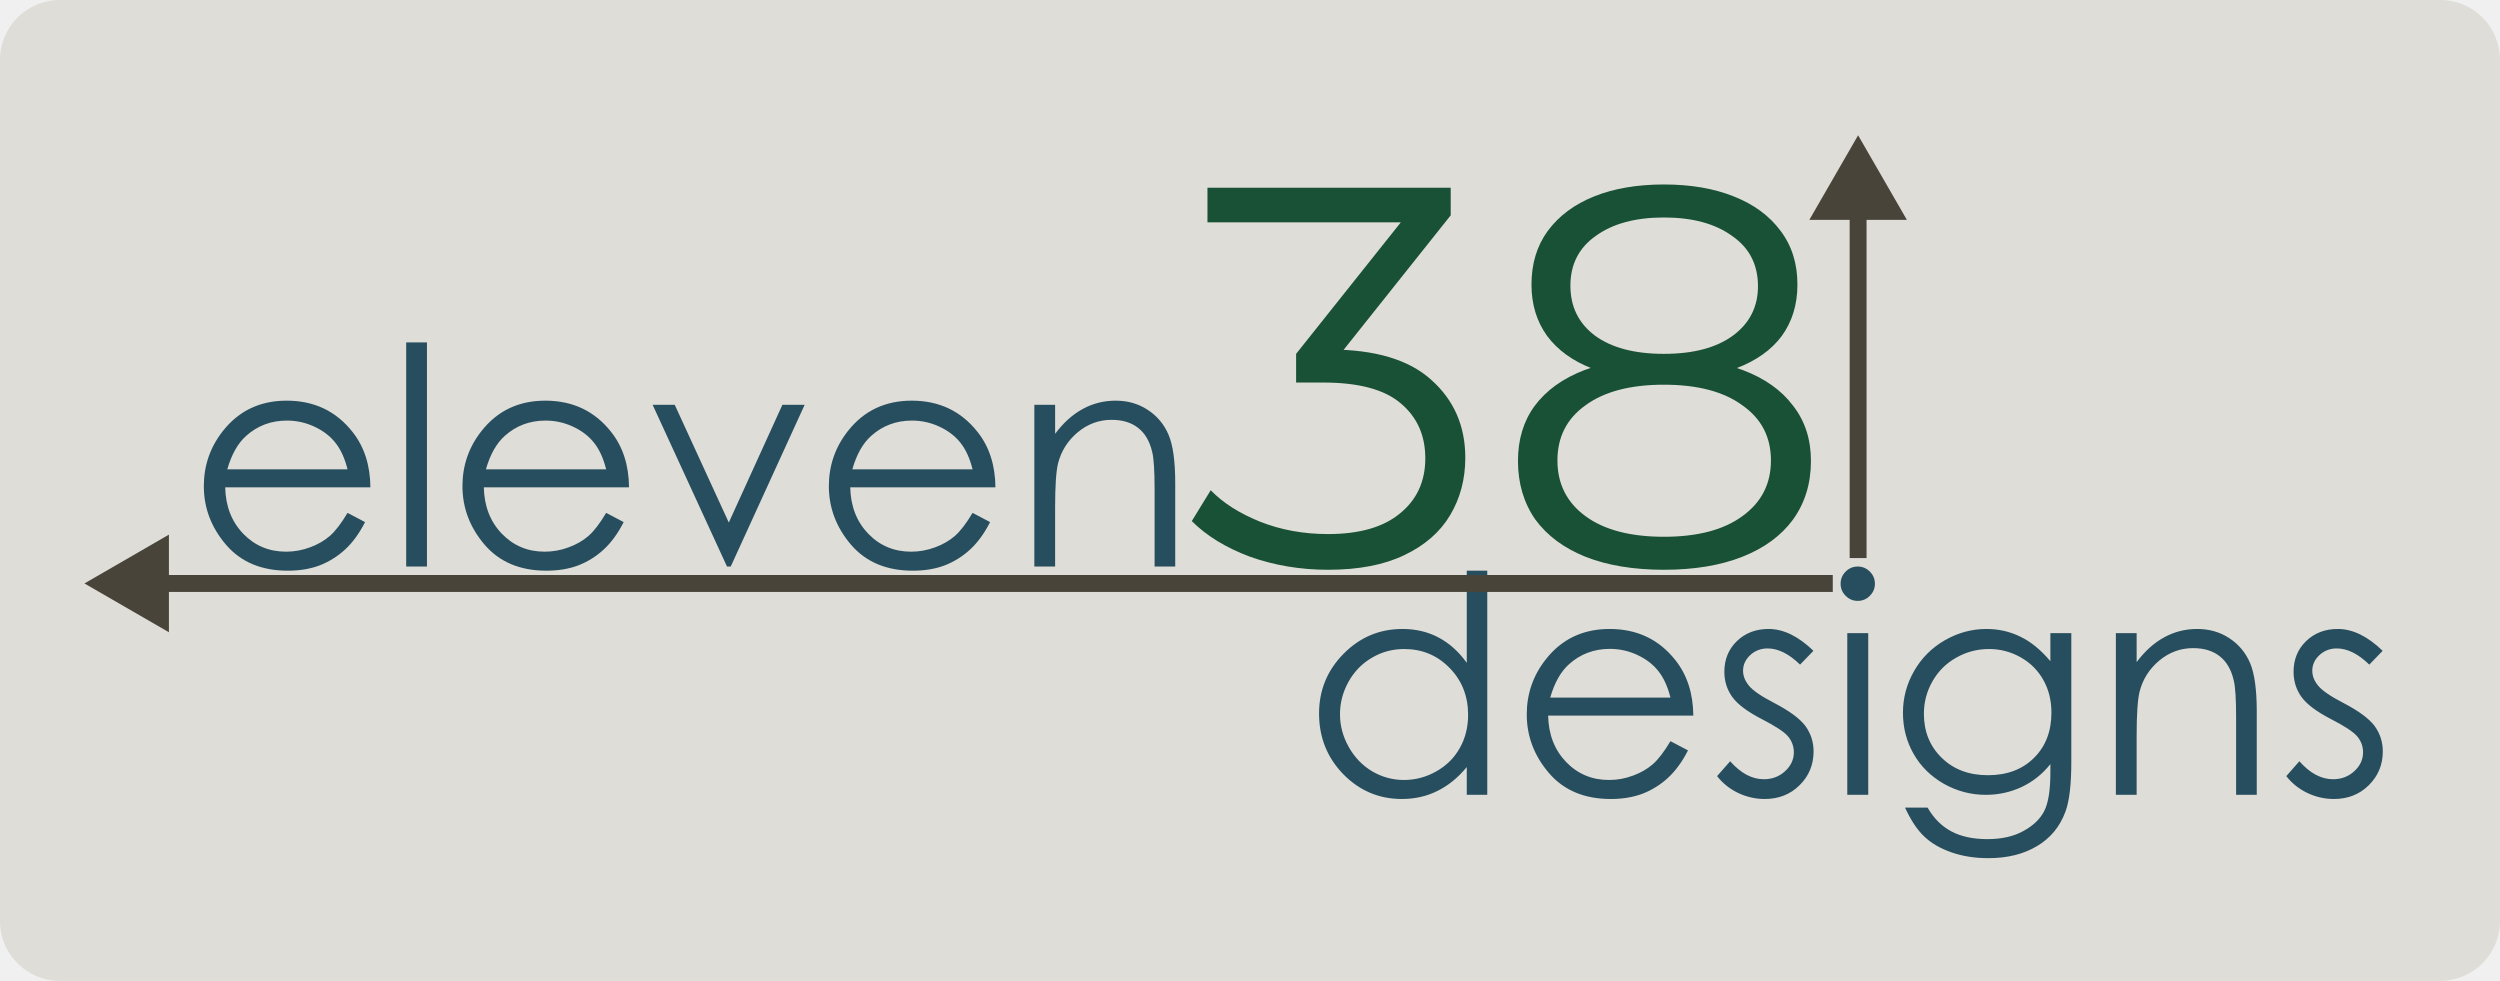
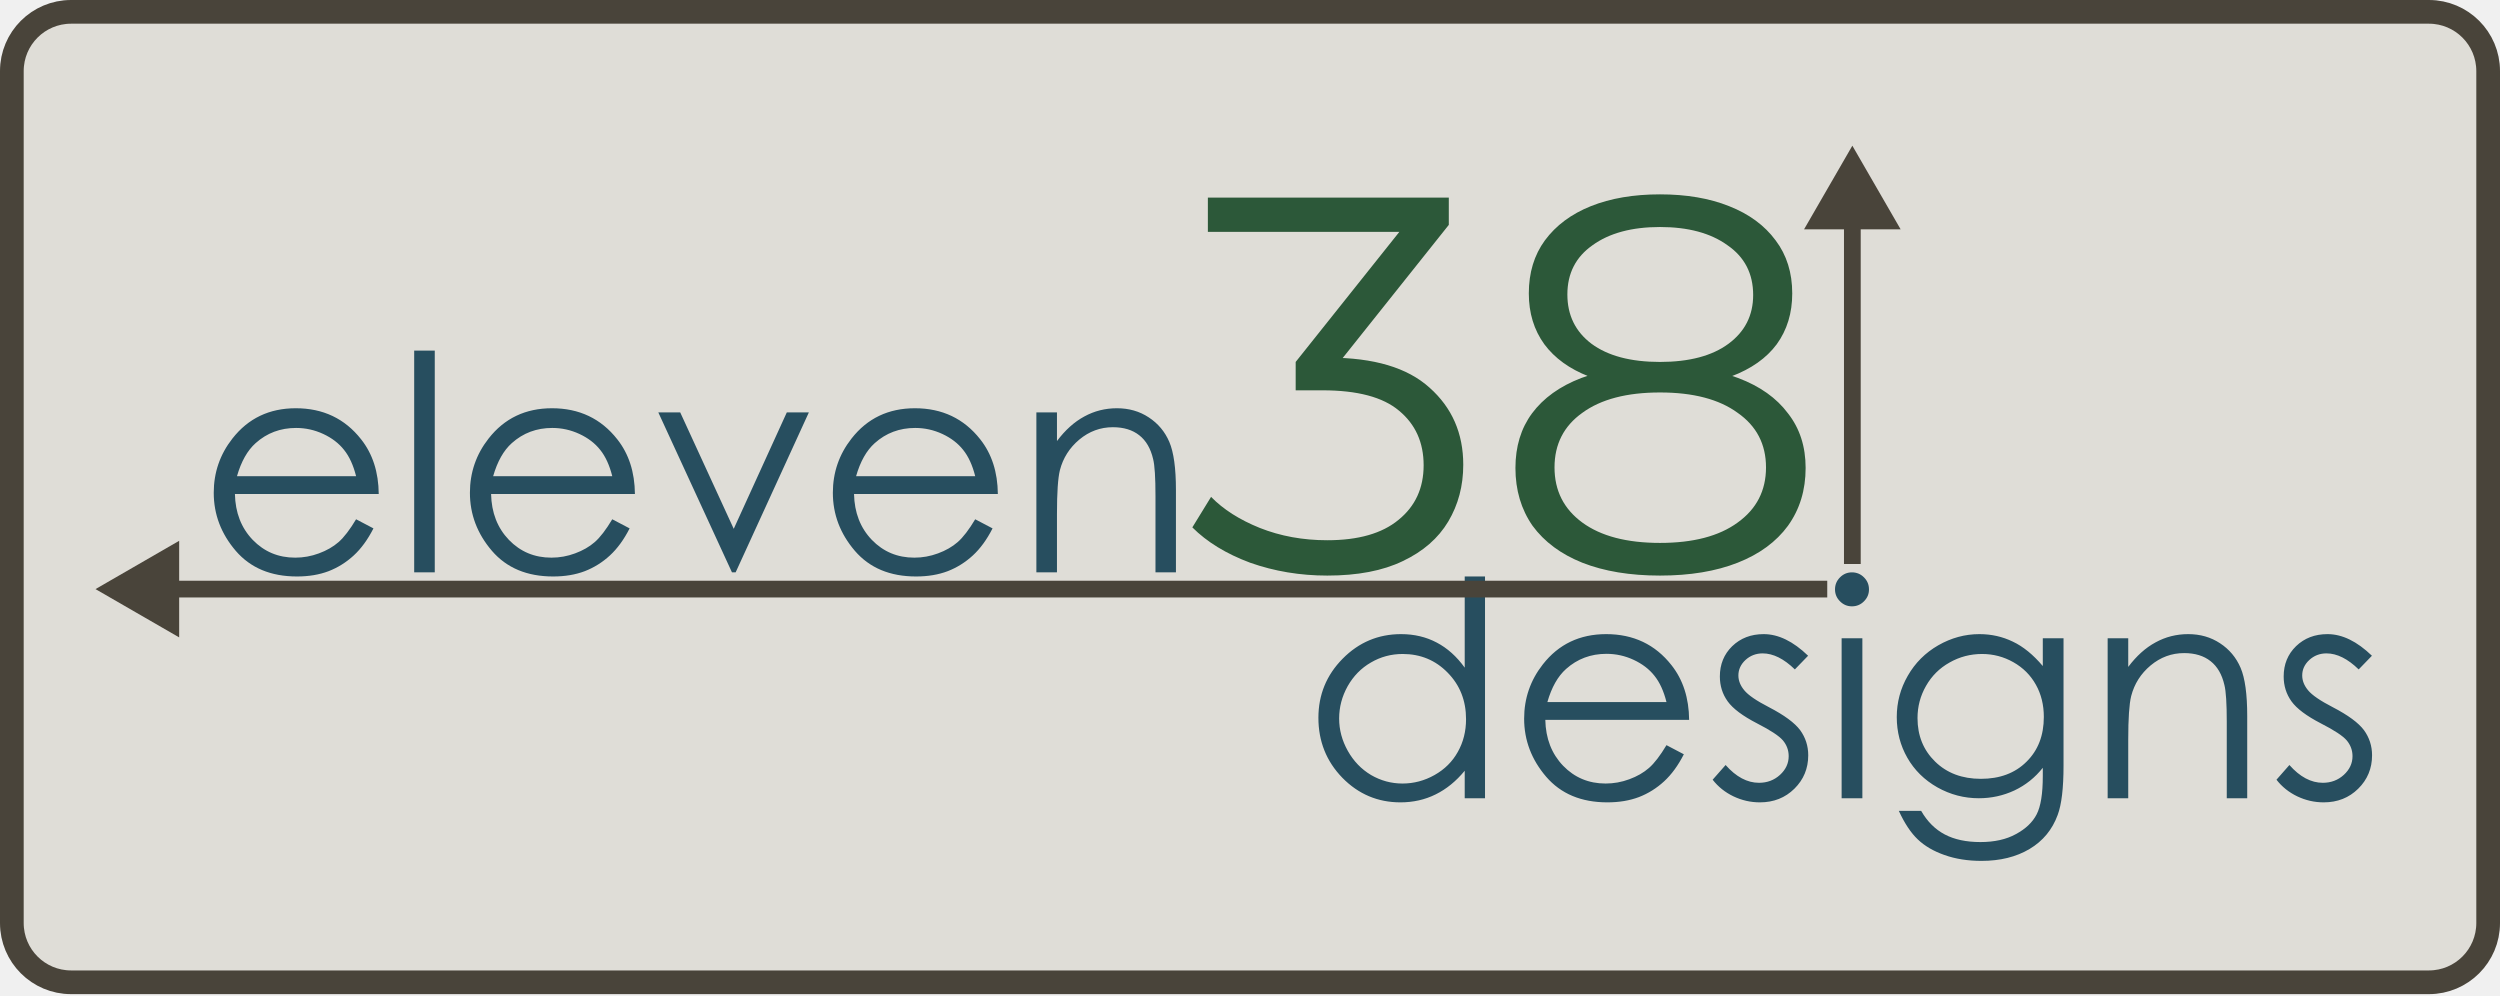
- <svg xmlns="http://www.w3.org/2000/svg" width="209" height="82" viewBox="0 0 209 82" fill="none">
-   <g clip-path="url(#clip0_151_426)">
-     <path d="M209 0H0V82H209V0Z" fill="#DFDDD7" />
-     <path d="M29.054 42.876L30.519 43.647C30.039 44.591 29.484 45.353 28.856 45.933C28.227 46.513 27.519 46.956 26.733 47.263C25.947 47.561 25.058 47.71 24.065 47.71C21.864 47.71 20.143 46.989 18.901 45.548C17.66 44.098 17.04 42.462 17.04 40.64C17.04 38.925 17.565 37.397 18.616 36.055C19.948 34.348 21.731 33.495 23.965 33.495C26.266 33.495 28.103 34.369 29.476 36.117C30.453 37.351 30.949 38.892 30.965 40.739H18.827C18.86 42.313 19.361 43.605 20.329 44.616C21.297 45.618 22.492 46.12 23.916 46.12C24.603 46.12 25.269 45.999 25.914 45.759C26.568 45.519 27.122 45.2 27.577 44.802C28.032 44.405 28.525 43.763 29.054 42.876ZM29.054 39.236C28.823 38.308 28.483 37.566 28.036 37.011C27.598 36.456 27.015 36.009 26.286 35.669C25.558 35.33 24.793 35.16 23.99 35.16C22.666 35.16 21.529 35.586 20.577 36.44C19.882 37.061 19.357 37.993 19.001 39.236H29.054ZM33.957 28.624H35.694V47.362H33.957V28.624ZM50.675 42.876L52.14 43.647C51.66 44.591 51.105 45.353 50.477 45.933C49.848 46.513 49.14 46.956 48.354 47.263C47.568 47.561 46.679 47.71 45.686 47.71C43.485 47.71 41.764 46.989 40.522 45.548C39.281 44.098 38.661 42.462 38.661 40.64C38.661 38.925 39.186 37.397 40.237 36.055C41.569 34.348 43.352 33.495 45.586 33.495C47.887 33.495 49.724 34.369 51.097 36.117C52.074 37.351 52.57 38.892 52.587 40.739H40.448C40.481 42.313 40.982 43.605 41.95 44.616C42.918 45.618 44.114 46.12 45.537 46.12C46.224 46.12 46.89 45.999 47.535 45.759C48.189 45.519 48.743 45.2 49.198 44.802C49.653 44.405 50.146 43.763 50.675 42.876ZM50.675 39.236C50.443 38.308 50.104 37.566 49.657 37.011C49.219 36.456 48.636 36.009 47.907 35.669C47.179 35.33 46.414 35.16 45.611 35.16C44.287 35.16 43.15 35.586 42.198 36.44C41.503 37.061 40.978 37.993 40.622 39.236H50.675ZM54.56 33.843H56.409L60.927 43.684L65.408 33.843H67.269L61.089 47.362H60.778L54.56 33.843ZM81.307 42.876L82.772 43.647C82.291 44.591 81.737 45.353 81.108 45.933C80.479 46.513 79.772 46.956 78.986 47.263C78.2 47.561 77.31 47.71 76.317 47.71C74.117 47.71 72.395 46.989 71.154 45.548C69.913 44.098 69.293 42.462 69.293 40.64C69.293 38.925 69.818 37.397 70.869 36.055C72.201 34.348 73.984 33.495 76.218 33.495C78.519 33.495 80.355 34.369 81.729 36.117C82.705 37.351 83.202 38.892 83.218 40.739H71.08C71.113 42.313 71.613 43.605 72.582 44.616C73.55 45.618 74.745 46.12 76.168 46.12C76.855 46.12 77.521 45.999 78.167 45.759C78.82 45.519 79.375 45.2 79.83 44.802C80.285 44.405 80.777 43.763 81.307 42.876ZM81.307 39.236C81.075 38.308 80.736 37.566 80.289 37.011C79.851 36.456 79.267 36.009 78.539 35.669C77.811 35.33 77.046 35.16 76.243 35.16C74.919 35.16 73.781 35.586 72.83 36.44C72.135 37.061 71.609 37.993 71.254 39.236H81.307ZM86.47 33.843H88.208V36.266C88.903 35.338 89.672 34.646 90.516 34.191C91.36 33.727 92.279 33.495 93.272 33.495C94.281 33.495 95.175 33.752 95.953 34.265C96.739 34.779 97.318 35.471 97.69 36.34C98.062 37.21 98.249 38.565 98.249 40.404V47.362H96.524V40.913C96.524 39.356 96.457 38.316 96.325 37.794C96.118 36.899 95.729 36.228 95.158 35.781C94.587 35.325 93.843 35.098 92.924 35.098C91.873 35.098 90.93 35.446 90.094 36.142C89.267 36.837 88.721 37.699 88.456 38.726C88.29 39.397 88.208 40.623 88.208 42.404V47.362H86.47V33.843Z" fill="#274E5F" />
-     <path d="M111.021 47.633C108.731 47.633 106.562 47.272 104.514 46.548C102.495 45.794 100.868 44.798 99.633 43.562L101.215 40.983C102.239 42.039 103.61 42.913 105.327 43.607C107.074 44.301 108.972 44.648 111.021 44.648C113.642 44.648 115.645 44.075 117.031 42.928C118.447 41.782 119.155 40.244 119.155 38.314C119.155 36.384 118.462 34.845 117.076 33.699C115.72 32.553 113.566 31.98 110.614 31.98H108.355V29.582L118.116 17.322L118.567 18.589H100.944V15.693H121.279V18L111.518 30.261L109.936 29.22H111.156C114.952 29.22 117.784 30.065 119.652 31.754C121.55 33.443 122.499 35.614 122.499 38.269C122.499 40.048 122.077 41.647 121.234 43.064C120.39 44.482 119.11 45.598 117.392 46.412C115.706 47.226 113.582 47.633 111.021 47.633ZM139.104 47.633C136.573 47.633 134.389 47.272 132.551 46.548C130.744 45.824 129.343 44.783 128.349 43.426C127.385 42.039 126.903 40.41 126.903 38.54C126.903 36.73 127.37 35.192 128.304 33.925C129.268 32.629 130.653 31.633 132.461 30.939C134.299 30.246 136.513 29.899 139.104 29.899C141.664 29.899 143.864 30.246 145.701 30.939C147.538 31.633 148.939 32.629 149.904 33.925C150.898 35.192 151.395 36.73 151.395 38.54C151.395 40.41 150.898 42.039 149.904 43.426C148.91 44.783 147.493 45.824 145.656 46.548C143.819 47.272 141.634 47.633 139.104 47.633ZM139.104 44.874C141.905 44.874 144.09 44.301 145.656 43.155C147.253 42.008 148.051 40.455 148.051 38.495C148.051 36.534 147.253 34.996 145.656 33.88C144.09 32.734 141.905 32.161 139.104 32.161C136.302 32.161 134.118 32.734 132.551 33.88C130.985 34.996 130.201 36.534 130.201 38.495C130.201 40.455 130.985 42.008 132.551 43.155C134.118 44.301 136.302 44.874 139.104 44.874ZM139.104 31.754C136.754 31.754 134.751 31.437 133.094 30.804C131.467 30.17 130.217 29.265 129.343 28.089C128.469 26.883 128.032 25.45 128.032 23.791C128.032 22.042 128.484 20.549 129.388 19.312C130.322 18.046 131.617 17.081 133.274 16.417C134.931 15.754 136.875 15.422 139.104 15.422C141.333 15.422 143.277 15.754 144.933 16.417C146.621 17.081 147.931 18.046 148.864 19.312C149.798 20.549 150.265 22.042 150.265 23.791C150.265 25.45 149.829 26.883 148.955 28.089C148.081 29.265 146.801 30.17 145.114 30.804C143.457 31.437 141.453 31.754 139.104 31.754ZM139.104 29.582C141.573 29.582 143.503 29.069 144.888 28.044C146.273 27.019 146.967 25.646 146.967 23.927C146.967 22.117 146.244 20.715 144.797 19.72C143.381 18.694 141.483 18.181 139.104 18.181C136.724 18.181 134.826 18.694 133.41 19.72C131.994 20.715 131.286 22.102 131.286 23.882C131.286 25.631 131.964 27.019 133.32 28.044C134.705 29.069 136.633 29.582 139.104 29.582Z" fill="#185136" />
-     <path d="M124.335 47.71V66.448H122.622V64.125C121.894 65.011 121.075 65.678 120.165 66.125C119.263 66.573 118.274 66.796 117.198 66.796C115.287 66.796 113.653 66.104 112.296 64.721C110.947 63.329 110.273 61.639 110.273 59.651C110.273 57.705 110.955 56.039 112.321 54.656C113.686 53.273 115.328 52.581 117.248 52.581C118.357 52.581 119.358 52.817 120.252 53.289C121.154 53.761 121.944 54.47 122.622 55.414V47.71H124.335ZM117.385 54.258C116.417 54.258 115.523 54.499 114.704 54.979C113.885 55.451 113.231 56.118 112.743 56.98C112.263 57.841 112.023 58.752 112.023 59.713C112.023 60.666 112.267 61.577 112.755 62.447C113.243 63.317 113.897 63.996 114.716 64.485C115.544 64.966 116.429 65.206 117.372 65.206C118.324 65.206 119.226 64.966 120.078 64.485C120.93 64.004 121.584 63.354 122.039 62.534C122.502 61.714 122.734 60.79 122.734 59.763C122.734 58.197 122.217 56.889 121.183 55.837C120.156 54.785 118.89 54.258 117.385 54.258ZM139.651 61.962L141.116 62.733C140.636 63.677 140.081 64.439 139.452 65.019C138.824 65.599 138.116 66.042 137.33 66.349C136.544 66.647 135.654 66.796 134.662 66.796C132.461 66.796 130.74 66.075 129.498 64.634C128.257 63.184 127.637 61.548 127.637 59.726C127.637 58.011 128.162 56.483 129.213 55.141C130.545 53.434 132.328 52.581 134.562 52.581C136.863 52.581 138.699 53.455 140.073 55.203C141.049 56.437 141.545 57.978 141.562 59.825H129.424C129.457 61.399 129.957 62.691 130.926 63.702C131.894 64.704 133.089 65.206 134.513 65.206C135.199 65.206 135.865 65.085 136.511 64.845C137.165 64.605 137.719 64.286 138.174 63.889C138.629 63.491 139.121 62.849 139.651 61.962ZM139.651 58.322C139.419 57.394 139.08 56.653 138.633 56.097C138.195 55.542 137.611 55.095 136.883 54.755C136.155 54.416 135.39 54.246 134.587 54.246C133.263 54.246 132.125 54.673 131.174 55.526C130.479 56.147 129.953 57.079 129.598 58.322H139.651ZM151.603 54.408L150.486 55.563C149.559 54.66 148.654 54.209 147.769 54.209C147.205 54.209 146.721 54.395 146.316 54.768C145.919 55.141 145.72 55.576 145.72 56.073C145.72 56.512 145.886 56.93 146.217 57.328C146.547 57.733 147.243 58.21 148.302 58.757C149.593 59.428 150.47 60.074 150.933 60.695C151.388 61.325 151.615 62.033 151.615 62.82C151.615 63.93 151.227 64.87 150.449 65.641C149.671 66.411 148.699 66.796 147.533 66.796C146.755 66.796 146.01 66.626 145.299 66.287C144.596 65.947 144.011 65.479 143.548 64.883L144.641 63.64C145.526 64.642 146.465 65.144 147.458 65.144C148.153 65.144 148.744 64.92 149.233 64.472C149.72 64.025 149.965 63.499 149.965 62.894C149.965 62.398 149.804 61.954 149.482 61.565C149.158 61.184 148.43 60.703 147.297 60.123C146.08 59.494 145.252 58.873 144.814 58.26C144.375 57.647 144.156 56.947 144.156 56.16C144.156 55.132 144.504 54.279 145.199 53.6C145.902 52.92 146.787 52.581 147.855 52.581C149.096 52.581 150.346 53.19 151.603 54.408ZM155.303 47.362C155.699 47.362 156.038 47.503 156.319 47.785C156.602 48.066 156.742 48.406 156.742 48.803C156.742 49.193 156.602 49.528 156.319 49.81C156.038 50.092 155.699 50.233 155.303 50.233C154.913 50.233 154.578 50.092 154.297 49.81C154.015 49.528 153.875 49.193 153.875 48.803C153.875 48.406 154.015 48.066 154.297 47.785C154.578 47.503 154.913 47.362 155.303 47.362ZM154.433 52.929H156.184V66.448H154.433V52.929ZM171.412 52.929H173.162V63.702C173.162 65.599 172.997 66.987 172.666 67.865C172.21 69.108 171.421 70.064 170.295 70.735C169.17 71.406 167.817 71.742 166.237 71.742C165.078 71.742 164.035 71.576 163.109 71.245C162.191 70.922 161.441 70.483 160.862 69.927C160.283 69.381 159.749 68.577 159.261 67.517H161.147C161.661 68.412 162.322 69.074 163.134 69.505C163.945 69.936 164.95 70.151 166.149 70.151C167.333 70.151 168.33 69.927 169.14 69.48C169.959 69.041 170.544 68.486 170.891 67.815C171.239 67.144 171.412 66.063 171.412 64.572V63.876C170.759 64.704 169.959 65.342 169.017 65.79C168.074 66.229 167.073 66.448 166.014 66.448C164.772 66.448 163.605 66.142 162.513 65.529C161.421 64.907 160.577 64.075 159.981 63.031C159.385 61.987 159.087 60.84 159.087 59.589C159.087 58.338 159.398 57.174 160.018 56.097C160.639 55.012 161.495 54.155 162.588 53.525C163.688 52.896 164.846 52.581 166.063 52.581C167.073 52.581 168.012 52.792 168.88 53.215C169.757 53.629 170.602 54.316 171.412 55.277V52.929ZM166.286 54.258C165.302 54.258 164.387 54.499 163.544 54.979C162.699 55.451 162.037 56.11 161.557 56.955C161.077 57.792 160.838 58.699 160.838 59.676C160.838 61.159 161.334 62.385 162.327 63.354C163.319 64.323 164.606 64.808 166.187 64.808C167.783 64.808 169.067 64.328 170.034 63.367C171.011 62.406 171.499 61.142 171.499 59.577C171.499 58.558 171.275 57.651 170.829 56.855C170.382 56.052 169.749 55.418 168.93 54.954C168.111 54.49 167.23 54.258 166.286 54.258ZM176.886 52.929H178.623V55.352C179.318 54.424 180.087 53.733 180.932 53.277C181.776 52.813 182.694 52.581 183.687 52.581C184.697 52.581 185.591 52.838 186.369 53.351C187.154 53.865 187.733 54.557 188.106 55.426C188.478 56.296 188.665 57.651 188.665 59.49V66.448H186.939V59.999C186.939 58.442 186.873 57.402 186.74 56.88C186.534 55.986 186.144 55.315 185.574 54.867C185.003 54.412 184.257 54.184 183.34 54.184C182.289 54.184 181.346 54.532 180.51 55.228C179.682 55.924 179.137 56.785 178.872 57.812C178.706 58.483 178.623 59.709 178.623 61.49V66.448H176.886V52.929ZM199.19 54.408L198.073 55.563C197.145 54.66 196.24 54.209 195.354 54.209C194.791 54.209 194.308 54.395 193.903 54.768C193.504 55.141 193.307 55.576 193.307 56.073C193.307 56.512 193.472 56.93 193.802 57.328C194.134 57.733 194.829 58.21 195.888 58.757C197.179 59.428 198.056 60.074 198.519 60.695C198.974 61.325 199.202 62.033 199.202 62.82C199.202 63.93 198.813 64.87 198.035 65.641C197.258 66.411 196.285 66.796 195.118 66.796C194.34 66.796 193.596 66.626 192.884 66.287C192.181 65.947 191.598 65.479 191.135 64.883L192.226 63.64C193.112 64.642 194.051 65.144 195.044 65.144C195.738 65.144 196.33 64.92 196.819 64.472C197.307 64.025 197.552 63.499 197.552 62.894C197.552 62.398 197.389 61.954 197.067 61.565C196.744 61.184 196.017 60.703 194.883 60.123C193.667 59.494 192.839 58.873 192.4 58.26C191.962 57.647 191.742 56.947 191.742 56.16C191.742 55.132 192.089 54.279 192.786 53.6C193.489 52.92 194.374 52.581 195.44 52.581C196.682 52.581 197.931 53.19 199.19 54.408Z" fill="#274E5F" />
-     <path d="M155.338 11.31L151.261 18.379H159.415L155.338 11.31ZM156.044 46.655V17.672H154.632V46.655H156.044Z" fill="#49443A" />
-     <path d="M7.061 48.776L14.122 52.857V44.694L7.061 48.776ZM153.22 48.069H13.415V49.483H153.22V48.069Z" fill="#49443A" />
+ <svg xmlns="http://www.w3.org/2000/svg" width="211" height="84" viewBox="0 0 211 84" fill="none">
+   <g clip-path="url(#clip0_24_2406)">
+     <path d="M210 1H1V82.905H210V1Z" fill="#DFDDD7" />
+     <path d="M30.054 43.827L31.519 44.596C31.039 45.54 30.484 46.301 29.856 46.88C29.227 47.459 28.519 47.902 27.733 48.208C26.947 48.506 26.058 48.655 25.065 48.655C22.864 48.655 21.143 47.935 19.901 46.495C18.66 45.047 18.04 43.413 18.04 41.593C18.04 39.88 18.565 38.353 19.616 37.013C20.948 35.308 22.731 34.456 24.965 34.456C27.266 34.456 29.103 35.329 30.476 37.075C31.453 38.308 31.949 39.847 31.965 41.692H19.827C19.86 43.264 20.361 44.555 21.329 45.564C22.297 46.566 23.492 47.066 24.916 47.066C25.602 47.066 26.269 46.946 26.914 46.706C27.568 46.466 28.122 46.148 28.577 45.751C29.032 45.353 29.524 44.712 30.054 43.827ZM30.054 40.19C29.823 39.264 29.483 38.523 29.036 37.969C28.598 37.414 28.015 36.967 27.286 36.628C26.558 36.289 25.793 36.119 24.99 36.119C23.666 36.119 22.529 36.545 21.577 37.398C20.882 38.018 20.357 38.949 20.001 40.19H30.054ZM34.957 29.591H36.694V48.307H34.957V29.591ZM51.675 43.827L53.14 44.596C52.66 45.54 52.105 46.301 51.477 46.88C50.848 47.459 50.14 47.902 49.354 48.208C48.568 48.506 47.679 48.655 46.686 48.655C44.485 48.655 42.764 47.935 41.522 46.495C40.281 45.047 39.661 43.413 39.661 41.593C39.661 39.88 40.186 38.353 41.237 37.013C42.569 35.308 44.352 34.456 46.586 34.456C48.887 34.456 50.724 35.329 52.097 37.075C53.074 38.308 53.57 39.847 53.587 41.692H41.448C41.481 43.264 41.982 44.555 42.95 45.564C43.918 46.566 45.114 47.066 46.537 47.066C47.224 47.066 47.89 46.946 48.535 46.706C49.189 46.466 49.743 46.148 50.198 45.751C50.653 45.353 51.146 44.712 51.675 43.827ZM51.675 40.19C51.443 39.264 51.104 38.523 50.657 37.969C50.219 37.414 49.635 36.967 48.907 36.628C48.179 36.289 47.414 36.119 46.611 36.119C45.287 36.119 44.15 36.545 43.198 37.398C42.503 38.018 41.978 38.949 41.622 40.19H51.675ZM55.56 34.804H57.409L61.927 44.633L66.408 34.804H68.269L62.088 48.307H61.778L55.56 34.804ZM82.307 43.827L83.772 44.596C83.291 45.54 82.737 46.301 82.108 46.88C81.479 47.459 80.772 47.902 79.986 48.208C79.2 48.506 78.31 48.655 77.317 48.655C75.117 48.655 73.395 47.935 72.154 46.495C70.913 45.047 70.293 43.413 70.293 41.593C70.293 39.88 70.818 38.353 71.869 37.013C73.201 35.308 74.984 34.456 77.218 34.456C79.519 34.456 81.355 35.329 82.729 37.075C83.705 38.308 84.202 39.847 84.218 41.692H72.08C72.113 43.264 72.613 44.555 73.582 45.564C74.55 46.566 75.745 47.066 77.168 47.066C77.855 47.066 78.521 46.946 79.167 46.706C79.82 46.466 80.375 46.148 80.83 45.751C81.285 45.353 81.777 44.712 82.307 43.827ZM82.307 40.19C82.075 39.264 81.736 38.523 81.289 37.969C80.851 37.414 80.267 36.967 79.539 36.628C78.811 36.289 78.046 36.119 77.243 36.119C75.919 36.119 74.781 36.545 73.83 37.398C73.135 38.018 72.609 38.949 72.254 40.19H82.307ZM87.47 34.804H89.208V37.224C89.903 36.297 90.672 35.606 91.516 35.151C92.36 34.688 93.279 34.456 94.272 34.456C95.281 34.456 96.175 34.712 96.953 35.226C97.739 35.739 98.318 36.43 98.69 37.298C99.062 38.167 99.249 39.52 99.249 41.357V48.307H97.523V41.866C97.523 40.31 97.457 39.272 97.325 38.751C97.118 37.857 96.729 37.187 96.158 36.74C95.587 36.285 94.843 36.057 93.924 36.057C92.873 36.057 91.93 36.405 91.094 37.1C90.267 37.795 89.721 38.655 89.456 39.681C89.29 40.352 89.208 41.576 89.208 43.355V48.307H87.47V34.804Z" fill="#274E5F" />
+     <path d="M112.021 48.579C109.731 48.579 107.562 48.217 105.514 47.494C103.495 46.741 101.868 45.747 100.633 44.511L102.215 41.936C103.239 42.99 104.61 43.864 106.327 44.557C108.074 45.25 109.972 45.596 112.021 45.596C114.642 45.596 116.645 45.024 118.031 43.879C119.447 42.734 120.155 41.198 120.155 39.27C120.155 37.342 119.462 35.805 118.076 34.66C116.72 33.516 114.566 32.943 111.614 32.943H109.355V30.548L119.116 18.302L119.567 19.567H101.944V16.675H122.279V18.98L112.518 31.226L110.936 30.187H112.156C115.952 30.187 118.784 31.03 120.652 32.717C122.55 34.404 123.499 36.573 123.499 39.224C123.499 41.002 123.077 42.599 122.234 44.014C121.39 45.43 120.11 46.545 118.392 47.358C116.706 48.172 114.582 48.579 112.021 48.579ZM140.104 48.579C137.573 48.579 135.389 48.217 133.551 47.494C131.744 46.771 130.343 45.732 129.349 44.376C128.385 42.99 127.903 41.363 127.903 39.495C127.903 37.688 128.37 36.151 129.304 34.886C130.268 33.591 131.653 32.597 133.461 31.904C135.299 31.211 137.513 30.864 140.104 30.864C142.664 30.864 144.864 31.211 146.701 31.904C148.538 32.597 149.939 33.591 150.904 34.886C151.898 36.151 152.395 37.688 152.395 39.495C152.395 41.363 151.898 42.99 150.904 44.376C149.91 45.732 148.493 46.771 146.656 47.494C144.819 48.217 142.634 48.579 140.104 48.579ZM140.104 45.822C142.905 45.822 145.09 45.25 146.656 44.105C148.253 42.96 149.051 41.409 149.051 39.45C149.051 37.492 148.253 35.956 146.656 34.841C145.09 33.696 142.905 33.124 140.104 33.124C137.302 33.124 135.118 33.696 133.551 34.841C131.985 35.956 131.201 37.492 131.201 39.45C131.201 41.409 131.985 42.96 133.551 44.105C135.118 45.25 137.302 45.822 140.104 45.822ZM140.104 32.717C137.754 32.717 135.751 32.401 134.094 31.768C132.467 31.136 131.217 30.232 130.343 29.057C129.469 27.852 129.032 26.421 129.032 24.764C129.032 23.017 129.484 21.525 130.388 20.29C131.322 19.025 132.617 18.061 134.274 17.398C135.931 16.735 137.875 16.404 140.104 16.404C142.333 16.404 144.277 16.735 145.933 17.398C147.621 18.061 148.931 19.025 149.864 20.29C150.798 21.525 151.265 23.017 151.265 24.764C151.265 26.421 150.829 27.852 149.955 29.057C149.081 30.232 147.801 31.136 146.114 31.768C144.457 32.401 142.453 32.717 140.104 32.717ZM140.104 30.548C142.573 30.548 144.503 30.036 145.888 29.012C147.273 27.987 147.967 26.617 147.967 24.899C147.967 23.092 147.244 21.691 145.797 20.697C144.381 19.673 142.483 19.16 140.104 19.16C137.724 19.16 135.826 19.673 134.41 20.697C132.994 21.691 132.286 23.077 132.286 24.854C132.286 26.602 132.964 27.987 134.32 29.012C135.705 30.036 137.633 30.548 140.104 30.548Z" fill="#2C5839" />
+     <path d="M125.335 48.655V67.372H123.622V65.051C122.894 65.936 122.075 66.602 121.165 67.049C120.263 67.496 119.274 67.719 118.198 67.719C116.287 67.719 114.653 67.028 113.296 65.646C111.947 64.256 111.273 62.568 111.273 60.583C111.273 58.638 111.955 56.975 113.321 55.593C114.686 54.211 116.328 53.52 118.248 53.52C119.357 53.52 120.358 53.756 121.252 54.228C122.154 54.699 122.944 55.407 123.622 56.35V48.655H125.335ZM118.385 55.196C117.417 55.196 116.523 55.436 115.704 55.916C114.885 56.387 114.231 57.053 113.743 57.914C113.263 58.775 113.023 59.685 113.023 60.645C113.023 61.596 113.267 62.506 113.755 63.375C114.243 64.244 114.897 64.922 115.716 65.411C116.544 65.891 117.429 66.13 118.372 66.13C119.324 66.13 120.226 65.891 121.078 65.411C121.93 64.931 122.584 64.281 123.039 63.462C123.502 62.643 123.734 61.72 123.734 60.694C123.734 59.13 123.217 57.823 122.183 56.772C121.156 55.721 119.89 55.196 118.385 55.196ZM140.651 62.891L142.116 63.661C141.636 64.604 141.081 65.365 140.452 65.944C139.824 66.523 139.116 66.966 138.33 67.272C137.544 67.57 136.654 67.719 135.662 67.719C133.461 67.719 131.74 66.999 130.498 65.559C129.257 64.112 128.637 62.477 128.637 60.657C128.637 58.944 129.162 57.418 130.213 56.077C131.545 54.373 133.328 53.52 135.562 53.52C137.863 53.52 139.699 54.393 141.073 56.139C142.049 57.372 142.545 58.911 142.562 60.756H130.424C130.457 62.328 130.957 63.619 131.926 64.629C132.894 65.63 134.089 66.13 135.513 66.13C136.199 66.13 136.865 66.01 137.511 65.77C138.165 65.531 138.719 65.212 139.174 64.815C139.629 64.418 140.121 63.776 140.651 62.891ZM140.651 59.255C140.419 58.328 140.08 57.587 139.633 57.033C139.195 56.478 138.611 56.032 137.883 55.692C137.155 55.353 136.39 55.183 135.587 55.183C134.263 55.183 133.125 55.61 132.174 56.462C131.479 57.083 130.953 58.013 130.598 59.255H140.651ZM152.603 55.345L151.486 56.499C150.559 55.597 149.654 55.146 148.769 55.146C148.205 55.146 147.721 55.332 147.316 55.705C146.919 56.077 146.72 56.511 146.72 57.008C146.72 57.447 146.886 57.864 147.217 58.261C147.547 58.667 148.243 59.143 149.302 59.689C150.593 60.359 151.47 61.005 151.933 61.625C152.388 62.254 152.615 62.961 152.615 63.748C152.615 64.856 152.227 65.795 151.449 66.565C150.671 67.334 149.699 67.719 148.533 67.719C147.755 67.719 147.01 67.55 146.299 67.21C145.596 66.871 145.011 66.404 144.548 65.808L145.641 64.567C146.526 65.568 147.465 66.068 148.458 66.068C149.153 66.068 149.744 65.845 150.233 65.398C150.72 64.951 150.965 64.426 150.965 63.822C150.965 63.325 150.804 62.883 150.482 62.494C150.158 62.113 149.43 61.633 148.297 61.054C147.08 60.425 146.252 59.805 145.814 59.192C145.375 58.58 145.156 57.881 145.156 57.095C145.156 56.069 145.504 55.217 146.199 54.538C146.902 53.859 147.787 53.52 148.855 53.52C150.096 53.52 151.346 54.129 152.603 55.345ZM156.303 48.307C156.699 48.307 157.038 48.448 157.319 48.729C157.602 49.011 157.742 49.35 157.742 49.747C157.742 50.136 157.602 50.471 157.319 50.752C157.038 51.034 156.699 51.175 156.303 51.175C155.913 51.175 155.578 51.034 155.297 50.752C155.015 50.471 154.875 50.136 154.875 49.747C154.875 49.35 155.015 49.011 155.297 48.729C155.578 48.448 155.913 48.307 156.303 48.307ZM155.433 53.868H157.184V67.372H155.433V53.868ZM172.412 53.868H174.162V64.629C174.162 66.523 173.997 67.909 173.666 68.787C173.21 70.028 172.421 70.983 171.295 71.654C170.17 72.324 168.817 72.659 167.237 72.659C166.078 72.659 165.035 72.493 164.109 72.162C163.191 71.84 162.441 71.401 161.862 70.847C161.283 70.301 160.749 69.498 160.261 68.439H162.147C162.661 69.333 163.322 69.995 164.134 70.425C164.945 70.855 165.95 71.07 167.149 71.07C168.333 71.07 169.33 70.847 170.14 70.4C170.959 69.962 171.544 69.407 171.891 68.737C172.239 68.067 172.412 66.987 172.412 65.498V64.802C171.759 65.63 170.959 66.267 170.017 66.714C169.074 67.152 168.073 67.372 167.014 67.372C165.772 67.372 164.605 67.066 163.513 66.453C162.421 65.833 161.577 65.001 160.981 63.958C160.385 62.916 160.087 61.77 160.087 60.52C160.087 59.271 160.398 58.108 161.018 57.033C161.639 55.949 162.495 55.093 163.588 54.464C164.688 53.835 165.846 53.52 167.063 53.52C168.073 53.52 169.012 53.731 169.88 54.153C170.757 54.567 171.602 55.254 172.412 56.214V53.868ZM167.286 55.196C166.302 55.196 165.387 55.436 164.544 55.916C163.699 56.387 163.037 57.045 162.557 57.889C162.077 58.725 161.838 59.631 161.838 60.607C161.838 62.088 162.334 63.313 163.327 64.281C164.319 65.249 165.606 65.733 167.187 65.733C168.783 65.733 170.067 65.253 171.034 64.293C172.011 63.334 172.499 62.072 172.499 60.508C172.499 59.49 172.275 58.584 171.829 57.79C171.382 56.987 170.749 56.354 169.93 55.891C169.111 55.428 168.23 55.196 167.286 55.196ZM177.886 53.868H179.623V56.288C180.318 55.361 181.087 54.67 181.932 54.215C182.776 53.752 183.694 53.52 184.687 53.52C185.697 53.52 186.591 53.777 187.369 54.29C188.154 54.803 188.733 55.494 189.106 56.363C189.478 57.231 189.665 58.584 189.665 60.421V67.372H187.939V60.93C187.939 59.374 187.873 58.336 187.74 57.815C187.534 56.921 187.144 56.251 186.574 55.804C186.003 55.349 185.257 55.121 184.34 55.121C183.289 55.121 182.346 55.469 181.51 56.164C180.682 56.859 180.137 57.719 179.872 58.746C179.706 59.416 179.623 60.64 179.623 62.419V67.372H177.886V53.868ZM200.19 55.345L199.073 56.499C198.145 55.597 197.24 55.146 196.354 55.146C195.791 55.146 195.308 55.332 194.903 55.705C194.504 56.077 194.307 56.511 194.307 57.008C194.307 57.447 194.472 57.864 194.802 58.261C195.134 58.667 195.829 59.143 196.888 59.689C198.179 60.359 199.056 61.005 199.519 61.625C199.974 62.254 200.202 62.961 200.202 63.748C200.202 64.856 199.813 65.795 199.035 66.565C198.258 67.334 197.285 67.719 196.118 67.719C195.34 67.719 194.596 67.55 193.884 67.21C193.181 66.871 192.598 66.404 192.135 65.808L193.226 64.567C194.112 65.568 195.051 66.068 196.044 66.068C196.738 66.068 197.33 65.845 197.819 65.398C198.307 64.951 198.552 64.426 198.552 63.822C198.552 63.325 198.389 62.883 198.067 62.494C197.744 62.113 197.017 61.633 195.883 61.054C194.667 60.425 193.839 59.805 193.4 59.192C192.962 58.58 192.742 57.881 192.742 57.095C192.742 56.069 193.089 55.217 193.786 54.538C194.489 53.859 195.374 53.52 196.44 53.52C197.682 53.52 198.931 54.129 200.19 55.345Z" fill="#274E5F" />
+     <path d="M156.338 12.297L152.261 19.358H160.415L156.338 12.297ZM157.044 47.601V18.652H155.632V47.601H157.044Z" fill="#49443A" />
+     <path d="M8.061 49.72L15.122 53.796V45.643L8.061 49.72ZM154.22 49.014H14.415V50.426H154.22V49.014Z" fill="#49443A" />
  </g>
+   <rect x="1" y="1" width="209" height="81.905" rx="5" stroke="#49443A" stroke-width="2" />
  <defs>
-     <clipPath id="clip0_151_426">
-       <rect width="209" height="82" rx="5" fill="white" />
+     <clipPath id="clip0_24_2406">
+       <rect x="1" y="1" width="209" height="81.905" rx="5" fill="white" />
    </clipPath>
  </defs>
</svg>
